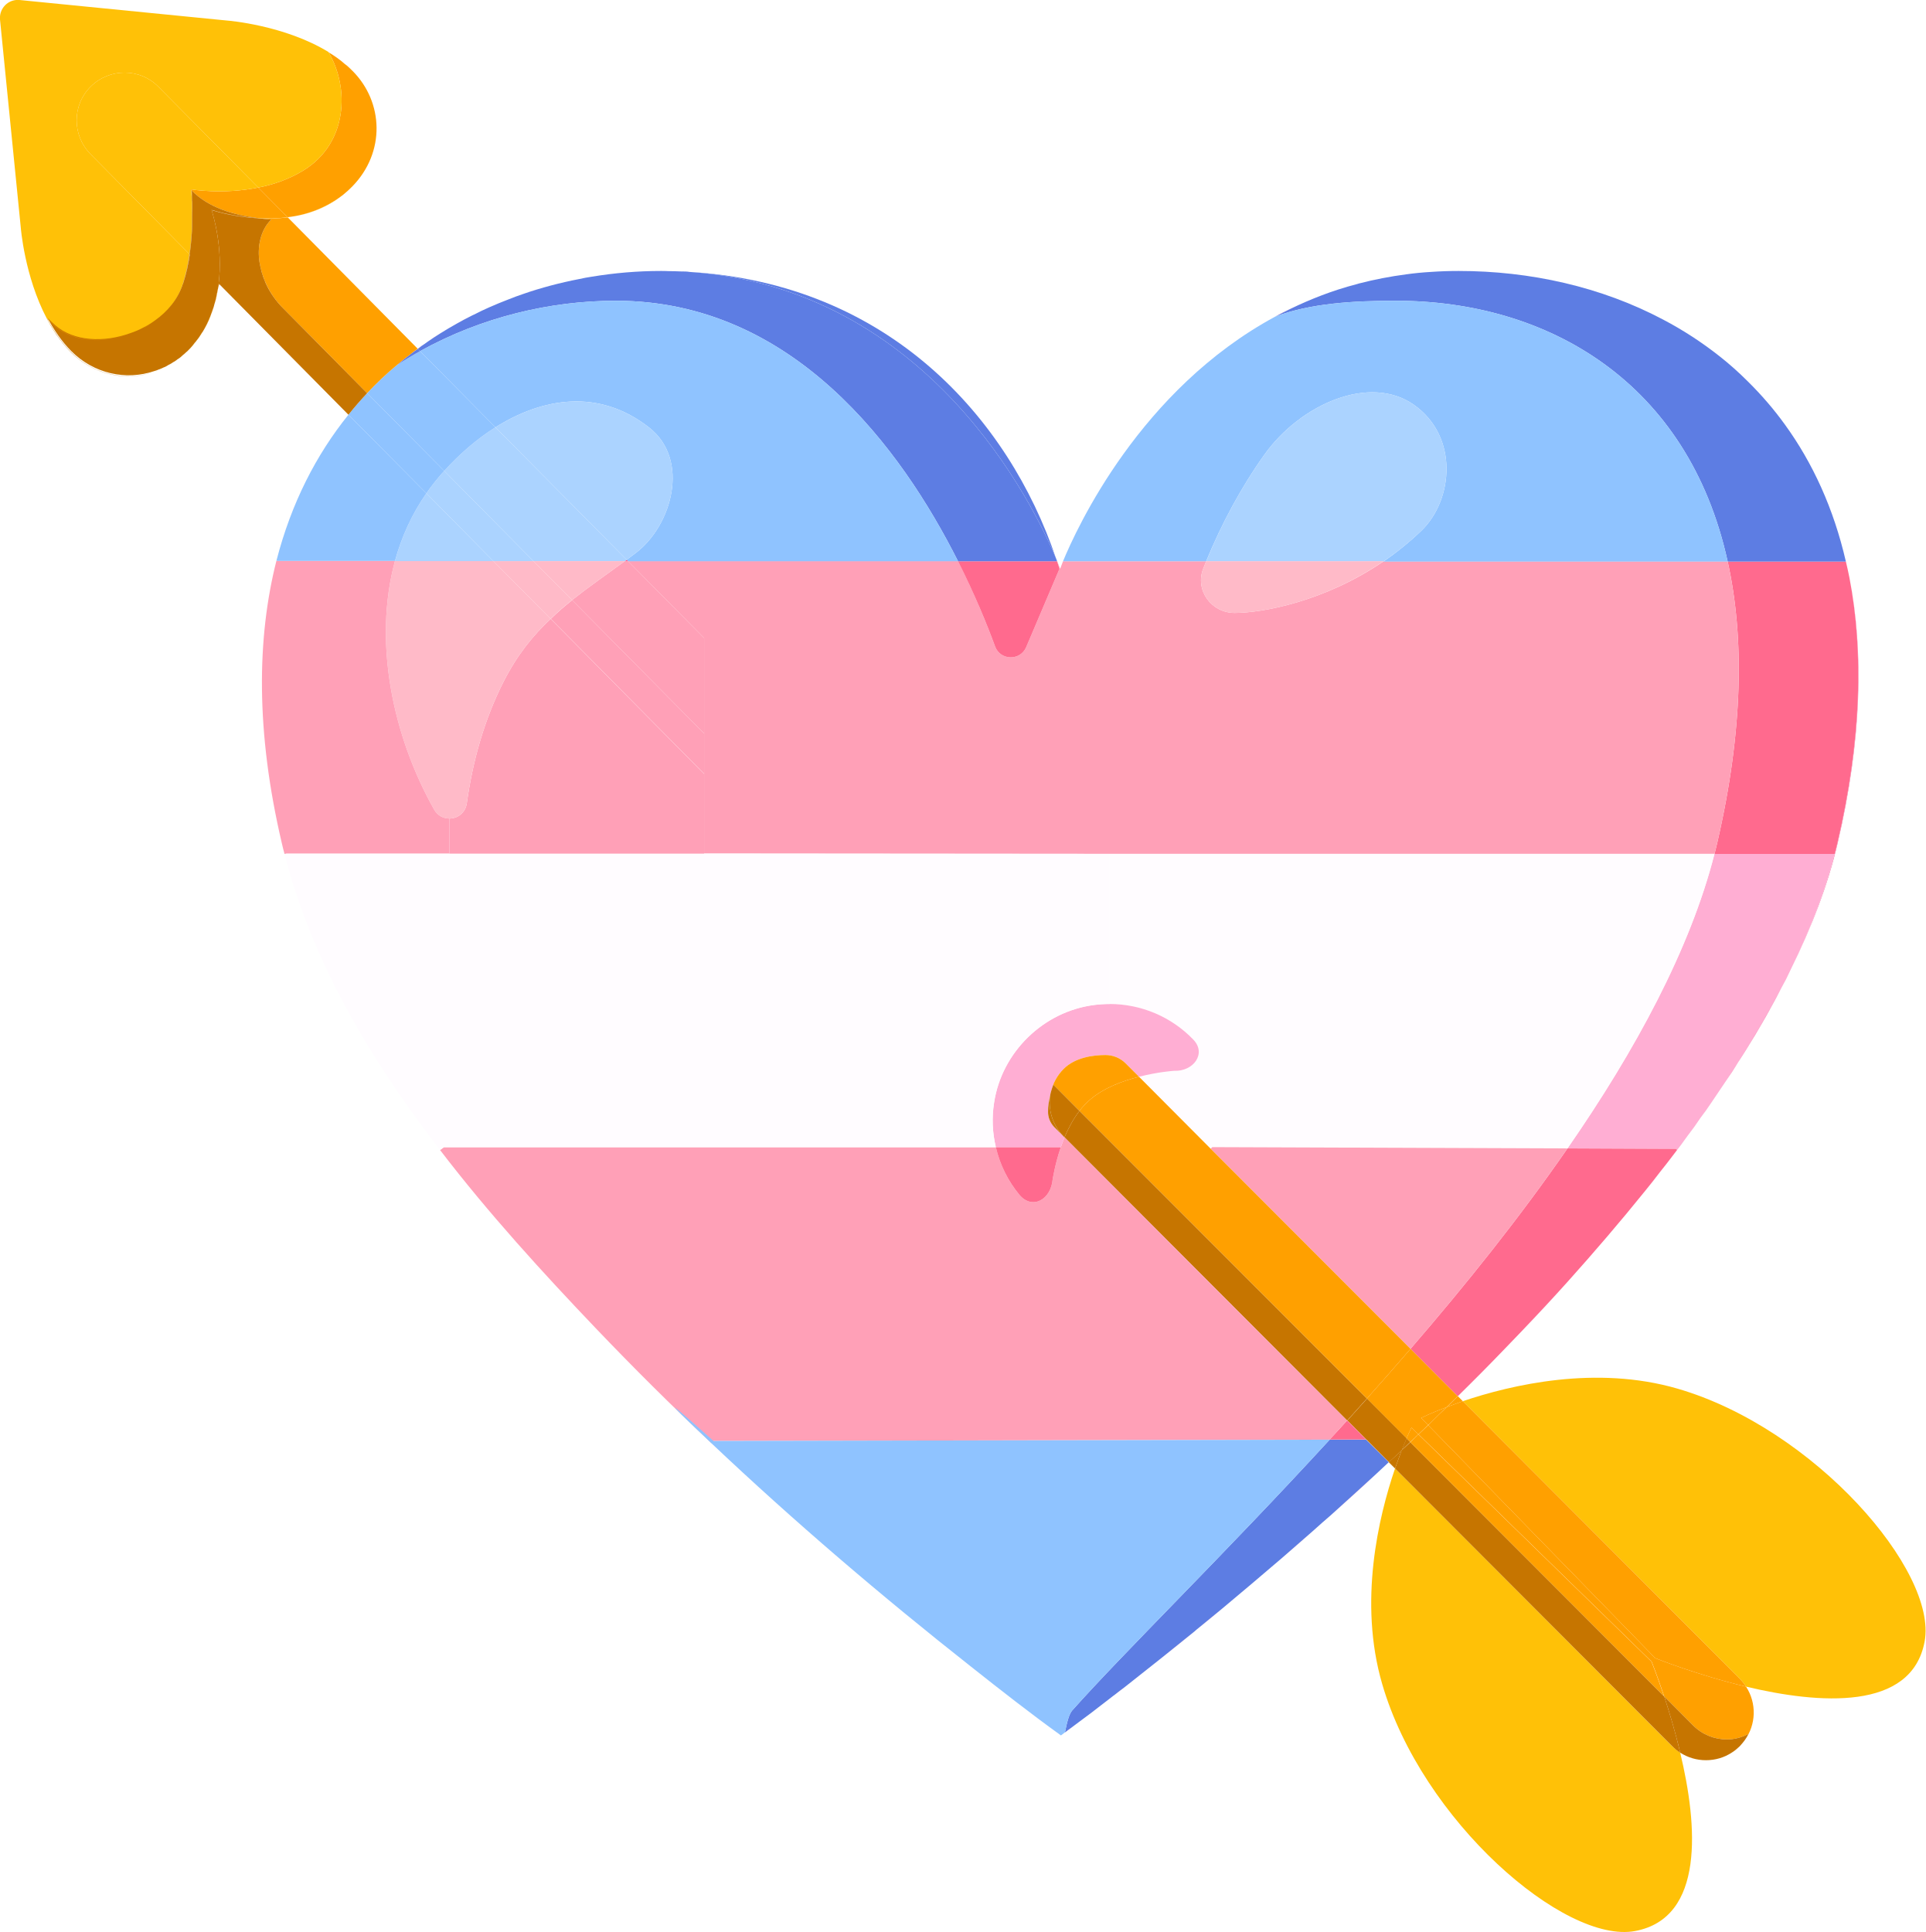
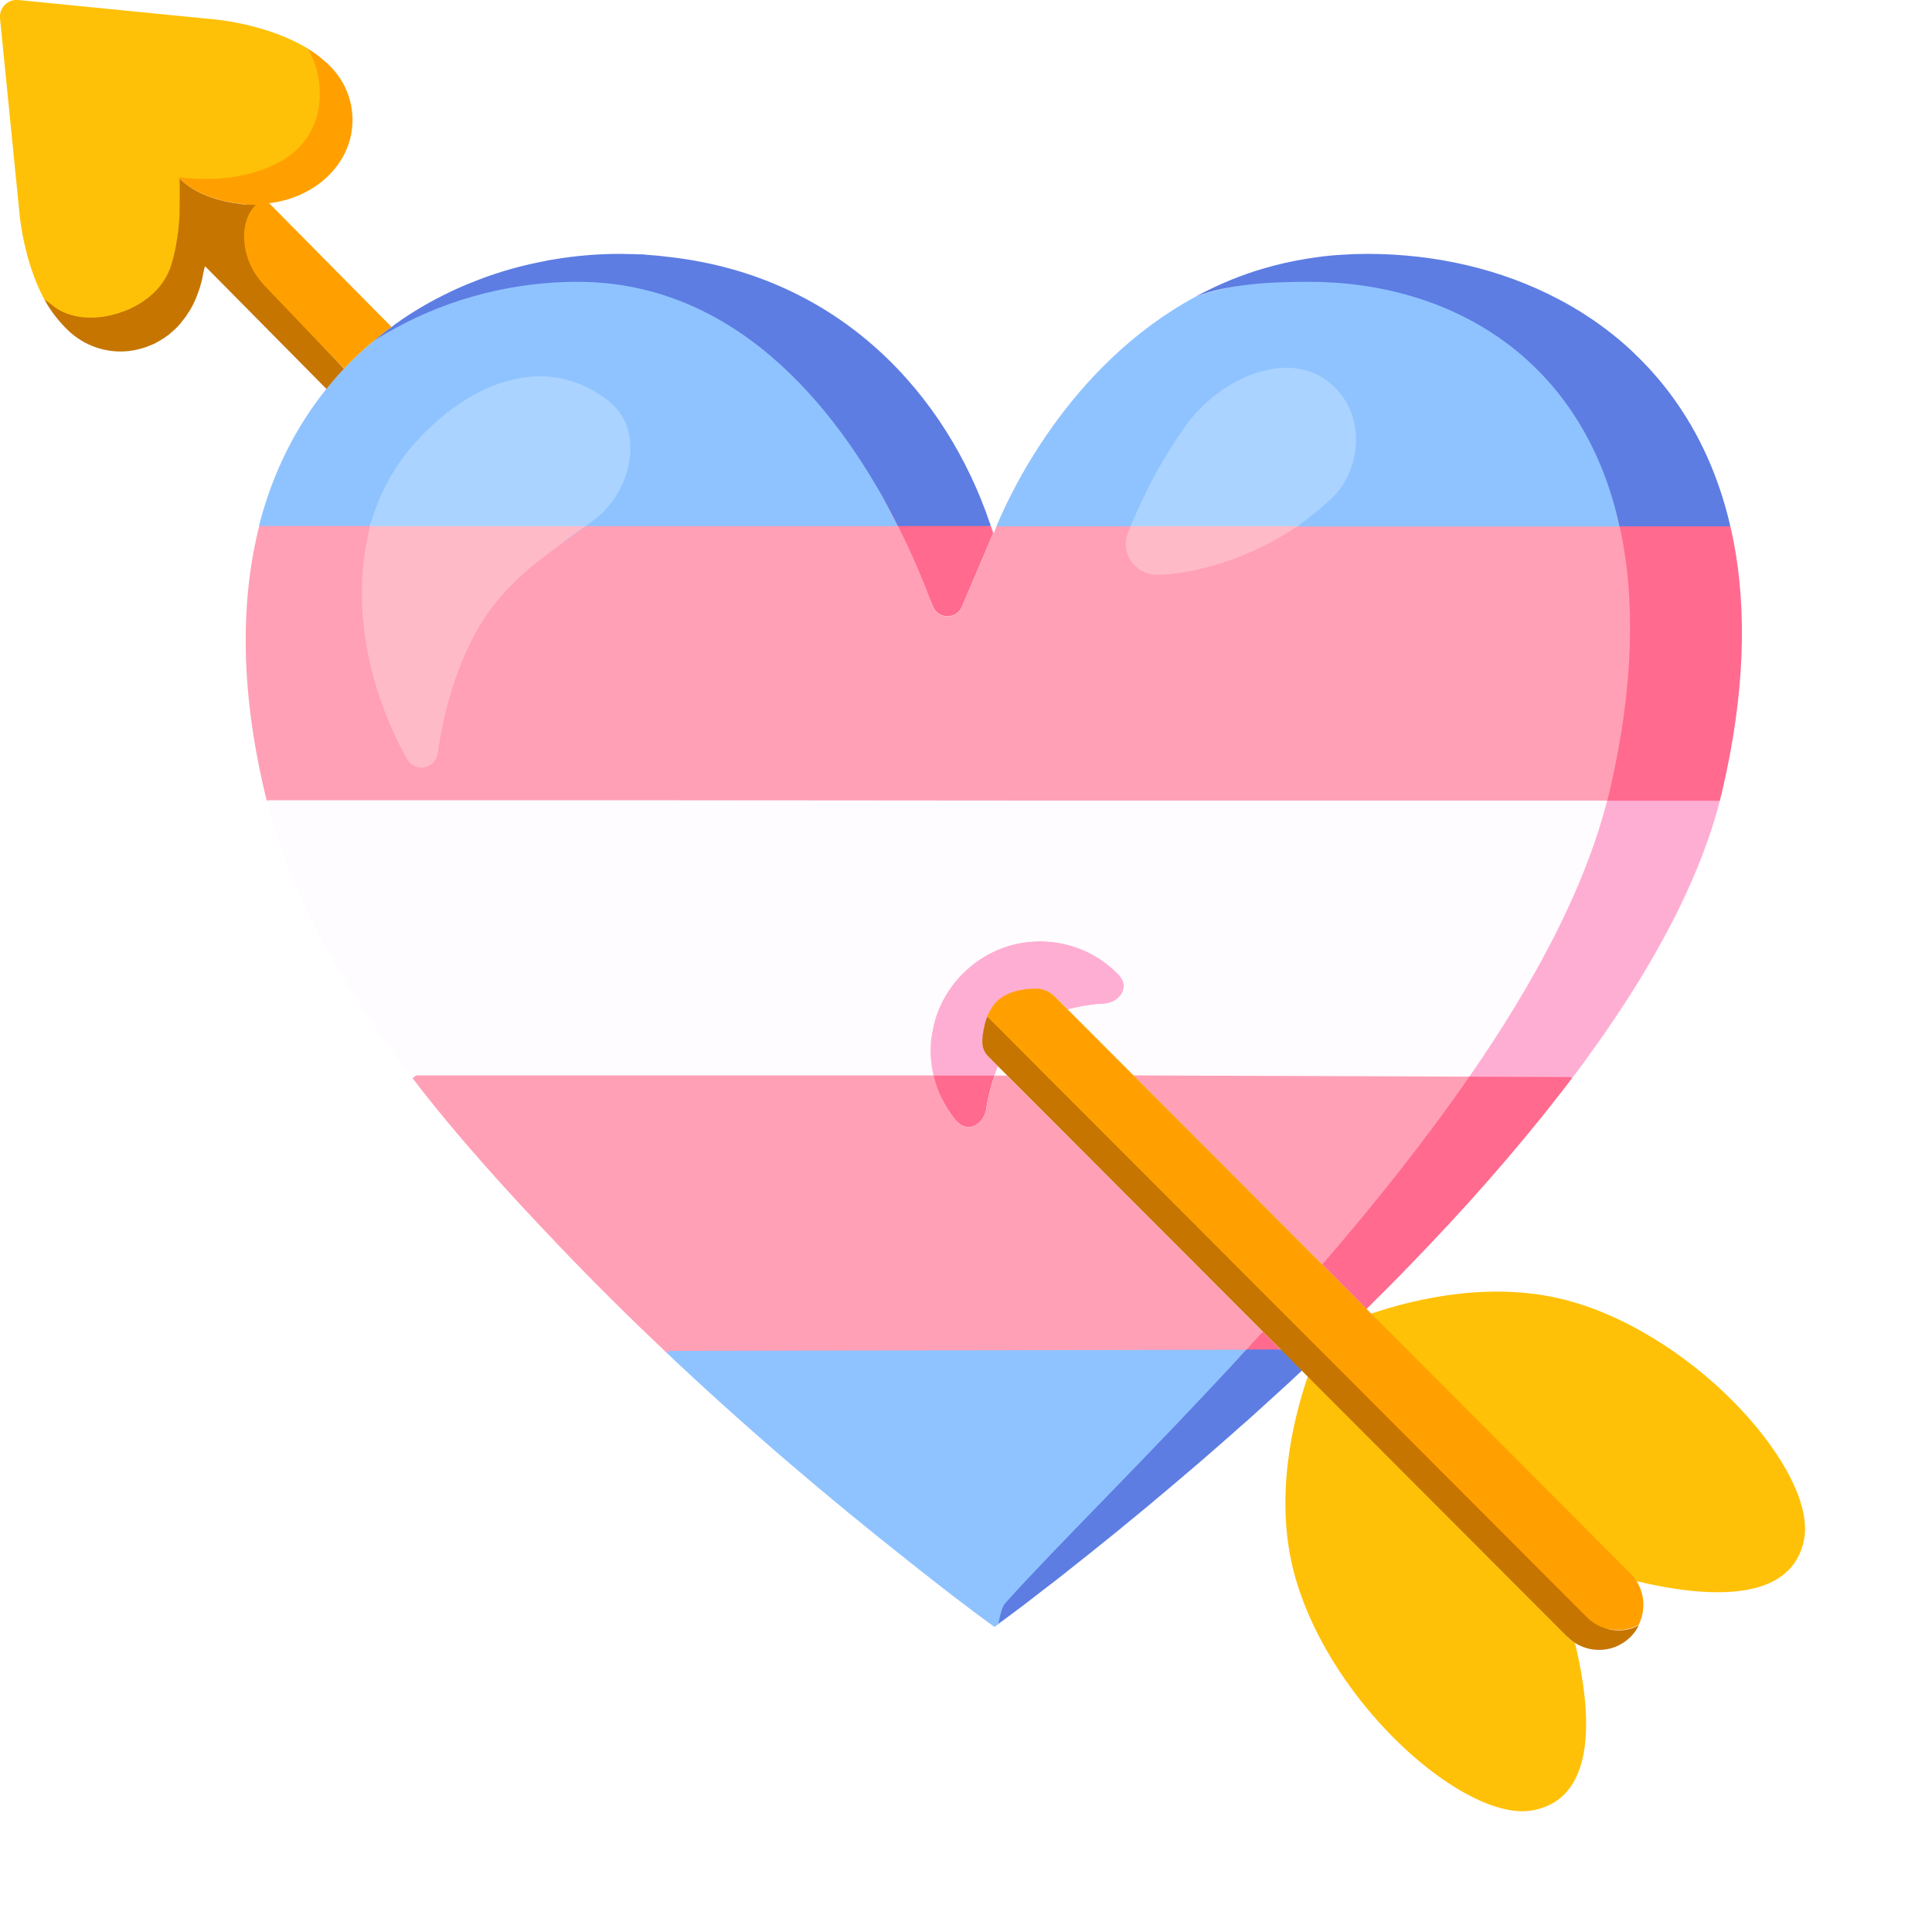
- <svg xmlns="http://www.w3.org/2000/svg" id="Layer_1" data-name="Layer 1" viewBox="0 0 119.59 120">
-   <path d="m104.18,86.25c8.51,2.47,16.17,11.34,15.35,15.71-.81,4.33-6.56,3.88-11.09,2.8-.11-.18-.24-.34-.39-.49l-17.2-17.24c3.02-1.02,8.27-2.25,13.33-.78Z" style="fill: #ffc107;" />
-   <path d="m114.11,52.37c1.5-6.41,1.63-11.89.75-16.49.9,4.6.77,10.08-.73,16.49-.6,2.57-1.61,5.21-2.93,7.88,1.19-2.43,2.13-4.84,2.74-7.2.06-.23.12-.45.17-.68Z" style="fill: #f05a94;" />
-   <path d="m114.86,35.88c.88,4.6.75,10.08-.75,16.49-.05.23-.11.45-.17.68h-7.46c.07-.26.12-.5.18-.74,1.6-6.95,1.68-12.73.64-17.43h7.34c.08.32.15.66.22,1Z" style="fill: #ff6a8e;" />
-   <path d="m110.86,26.38c1.71,2.36,3.02,5.19,3.78,8.5h-7.34c-2.45-11.17-11.19-16.2-20.61-16.2-2.67,0-5.32.16-7.5.99,1.25-.67,2.55-1.24,3.9-1.68.4-.13.82-.25,1.24-.36.02-.01.04-.01.06-.02.97-.25,1.95-.44,2.94-.57.5-.07,1.01-.12,1.53-.15.57-.04,1.14-.06,1.73-.06,4.44,0,8.85.98,12.7,3.02,1.24.65,2.42,1.42,3.52,2.29.61.48,1.19,1,1.74,1.55.84.83,1.62,1.73,2.31,2.69h0Z" style="fill: #5d7de3;" />
-   <path d="m113.89,53.04h.05c-.61,2.37-1.55,4.78-2.74,7.21-.19.38-.38.76-.58,1.14-1.04,1.97-2.18,3.89-3.42,5.74l-.93,1.38c-.22.3-.43.61-.65.91-.27.38-.54.76-.82,1.14-.21.29-.43.57-.64.86l-.08-.06-6.73-.03c4.24-6.12,7.62-12.38,9.13-18.29h7.41Z" style="fill: #ffaed3;" />
-   <path d="m110.62,61.39c.2-.38.39-.76.58-1.14-.18.38-.37.76-.58,1.14Zm-2.67,4.59c.95-1.49,1.84-3.02,2.67-4.59-.81,1.57-1.71,3.1-2.67,4.59Z" style="fill: #f05a94;" />
-   <path d="m108.44,104.76c.66,1.01.64,2.35-.09,3.34.09-.13.17-.26.24-.4-.42.22-.88.34-1.34.34-.76,0-1.52-.29-2.1-.87l-1.79-1.8c-.44-1.31-.78-2.16-.78-2.16l-14.48-14.12.6-.57,14.1,14.47s2.54,1.03,5.64,1.77h0Z" style="fill: #ffa000;" />
-   <path d="m108.59,107.7c-.07.14-.15.27-.24.4-.09.12-.19.24-.3.36-.15.14-.3.27-.47.38-.49.33-1.06.49-1.63.49s-1.12-.16-1.6-.47c-.31-1.32-.68-2.53-.99-3.49l1.79,1.8c.58.58,1.34.87,2.1.87.46,0,.92-.12,1.34-.34Z" style="fill: #c67500;" />
-   <path d="m108.05,104.27c.15.15.28.31.39.49-3.1-.74-5.64-1.77-5.64-1.77l-14.1-14.47.21-.21c.16-.16.33-.32.49-.48.16-.14.31-.29.46-.44h.01c.29-.11.62-.23.98-.36,0,0,17.2,17.24,17.2,17.24Zm0,4.19c-.15.15-.3.28-.47.38.17-.11.32-.24.47-.38Z" style="fill: #ffa000;" />
-   <path d="m107.2,67.13c.25-.38.5-.76.75-1.15-.24.39-.49.77-.75,1.15Z" style="fill: #f05a94;" />
-   <path d="m107.3,34.88c1.04,4.7.96,10.48-.64,17.43-.06.24-.11.48-.18.73h-37.57l-25.18-.02v-13.39l-4.73-4.78h20.5c.87,1.72,1.63,3.49,2.3,5.3.32.88,1.56.91,1.93.05l2.07-4.87c-.05-.16-.1-.31-.15-.47h.01c.12.3.18.47.18.47,0,0,.06-.17.18-.47h8.89l-.18.45c-.53,1.35.5,2.76,1.95,2.76,1.71,0,5.58-.7,9.24-3.2h21.38Z" style="fill: #ffa0b7;" />
-   <path d="m107.3,34.88h-21.38c.81-.56,1.61-1.2,2.37-1.93,1.96-1.9,2.32-5.83-.47-7.8-2.73-1.93-7.04-.07-9.3,3.1-1.44,2.02-2.65,4.28-3.61,6.61h-8.89c.86-2.08,4.79-10.66,13.17-15.19,2.18-.83,4.83-.99,7.5-.99,9.42,0,18.16,5.03,20.61,16.2Z" style="fill: #8fc3ff;" />
-   <path d="m68.91,53.03h37.57c-1.51,5.92-4.89,12.18-9.13,18.3l-22.06-.08-.1.1-4.45-4.47c1.2-.31,2.18-.37,2.18-.37,1.2.05,2.02-1.07,1.2-1.93-1.36-1.42-3.24-2.22-5.21-2.22,0,0,0-9.33,0-9.33Z" style="fill: #fffcff;" />
-   <path d="m105.62,69.42c.22-.3.43-.61.65-.91-.21.3-.42.61-.65.91Zm-.82,1.14c.28-.38.55-.76.82-1.14-.26.38-.53.76-.82,1.14Zm-.64.86c.21-.29.43-.57.64-.86-.27.38-.56.76-.85,1.14.07-.09.14-.19.21-.28Z" style="fill: #f05a94;" />
-   <path d="m104.35,108.86c1.09,4.53,1.53,10.27-2.8,11.08-4.37.82-13.24-6.84-15.71-15.35-1.48-5.09-.23-10.36.8-13.38l17.21,17.25h.01c.14.15.3.28.47.38,0,0,.01.02.02.02Z" style="fill: #ffc107;" />
-   <path d="m104.35,108.85h-.02c-.17-.11-.33-.24-.47-.39l-17.22-17.25c.15-.42.29-.8.41-1.13.18-.16.36-.33.54-.5l15.77,15.79c.31.96.68,2.17.99,3.48Z" style="fill: #c67500;" />
-   <path d="m104.16,71.42c-.07.09-.14.19-.21.28-.29.38-.58.76-.88,1.13-.29.38-.59.75-.89,1.13-1.54,1.91-3.16,3.8-4.82,5.65-.95,1.05-1.91,2.08-2.88,3.1-.34.36-.68.71-1.01,1.05-.97,1.01-1.95,1.99-2.93,2.96h-.01l-2.93-2.94c3.43-3.97,6.8-8.18,9.75-12.45l6.73.03s.08.06.08.06Z" style="fill: #ff6a8e;" />
-   <path d="m86.64,91.21l17.22,17.25h-.01l-17.21-17.25Z" style="fill: #c67500;" />
-   <path d="m103.36,105.37l-15.77-15.79c.16-.16.33-.32.5-.49l14.48,14.12s.34.85.78,2.16c0,0,.01,0,.01,0Z" style="fill: #ffa000;" />
-   <path d="m102.18,73.96c.3-.38.6-.75.89-1.13-.28.38-.58.75-.89,1.13Z" style="fill: #f05a94;" />
-   <path d="m75.29,71.25l22.06.08c-2.95,4.27-6.32,8.48-9.75,12.45l-12.41-12.43.1-.1Z" style="fill: #ffa0b7;" />
-   <path d="m94.48,82.71c.97-1.02,1.93-2.05,2.88-3.1-.94,1.05-1.9,2.08-2.88,3.1Zm-3.94,4.01c.98-.97,1.96-1.95,2.93-2.96-.97,1.01-1.95,2-2.93,2.96Z" style="fill: #f05a94;" />
-   <path d="m90.54,86.72l.31.31c-.36.13-.69.25-.98.36.22-.22.45-.44.67-.67Z" style="fill: #ffa000;" />
-   <path d="m90.53,86.72h.01c-.22.23-.45.45-.67.67h-.01s-.01.01-.02.01c.23-.22.46-.45.69-.68Z" style="fill: #ffa000;" />
-   <path d="m87.6,83.78l2.93,2.94c-.23.23-.46.46-.69.68-1,.38-1.58.67-1.58.67l.43.44c-.2.2-.4.39-.6.58l-.43-.42s-.12.24-.31.67l-2.46-2.47c.9-1.01,1.81-2.04,2.71-3.09Z" style="fill: #ffa000;" />
-   <path d="m89.86,87.39c-.15.15-.3.3-.46.44.15-.14.29-.28.44-.43,0,0,0-.01.02-.01Z" style="fill: #ffa000;" />
-   <path d="m89.84,87.4c-.15.15-.29.29-.44.43-.16.16-.33.32-.49.48-.07.06-.15.13-.22.2l-.43-.44s.58-.29,1.58-.67Z" style="fill: #ffa000;" />
-   <path d="m88.91,88.31l-.21.21h-.01c.07-.08.15-.15.22-.21Z" style="fill: #ffa000;" />
-   <path d="m88.7,88.52l-.6.57c.2-.19.4-.38.6-.58h.01-.01Z" style="fill: #ffa000;" />
-   <path d="m87.82,25.15c2.79,1.97,2.43,5.9.47,7.8-.76.73-1.56,1.37-2.37,1.92h-11.01c.96-2.34,2.17-4.6,3.61-6.62,2.26-3.17,6.57-5.03,9.3-3.1Z" style="fill: #abd3ff;" />
-   <path d="m88.09,89.09c-.17.17-.34.33-.5.49h-.01c.17-.17.34-.33.51-.49Z" style="fill: #ffa000;" />
-   <path d="m87.66,88.67l.43.42-.51.48-.23-.23c.19-.43.31-.67.31-.67Zm-12.47-17.32l12.41,12.43c-.9,1.05-1.81,2.08-2.71,3.09l-17.85-17.87c.19-.25.42-.49.66-.7.85-.73,2.03-1.17,3.04-1.42,0,0,4.45,4.47,4.45,4.47Z" style="fill: #ffa000;" />
-   <path d="m87.58,89.57h.01c-.18.18-.36.35-.54.51.01,0,.01-.01.01-.02.17-.16.35-.32.52-.49Z" style="fill: #c67500;" />
-   <path d="m87.35,89.34l.23.23c-.17.17-.35.33-.52.49.11-.28.21-.52.29-.72Z" style="fill: #c67500;" />
-   <path d="m84.85,89.41l-1.17-1.18c.4-.45.81-.9,1.22-1.36l2.46,2.47c-.08.2-.18.44-.29.72,0,.01,0,.02-.01.02-.23.21-.46.43-.69.64-.03.03-.07.06-.1.1h-.01l-1.4-1.41h0Z" style="fill: #c67500;" />
-   <path d="m86.36,90.72c.23-.21.46-.43.69-.64-.23.22-.46.44-.69.64Z" style="fill: #c67500;" />
-   <path d="m86.36,90.72c.23-.2.46-.42.69-.64-.12.33-.26.71-.41,1.13l-.38-.39.1-.1Z" style="fill: #c67500;" />
-   <path d="m86.26,90.82l.38.39-.39-.38h.01Z" style="fill: #c67500;" />
-   <path d="m86.25,90.82l-.89.83c-.93.85-1.84,1.68-2.74,2.49-.34.29-.68.59-1.01.89-.67.59-1.33,1.16-1.98,1.73-1.29,1.11-2.54,2.16-3.71,3.14-.53.44-1.05.86-1.56,1.28-.05.04-.1.08-.15.13-.74.59-1.44,1.16-2.1,1.69-.82.65-1.58,1.25-2.26,1.79-.21.15-.41.31-.6.46-.09.06-.17.13-.25.19-.47.36-.9.69-1.27.98-.48.36-.88.65-1.18.88-.16.11-.29.21-.39.29-.01,0-.01.01-.02.01.12-.61.26-1.15.45-1.36,3.26-3.66,9.42-9.66,15.99-16.82h2.26s1.41,1.4,1.41,1.4Z" style="fill: #5d7de3;" />
-   <path d="m84.85,89.41l1.4,1.41-1.41-1.41h.01Z" style="fill: #c67500;" />
-   <path d="m74.91,34.86h11.01c-3.66,2.51-7.53,3.21-9.24,3.21-1.45,0-2.48-1.41-1.95-2.76,0,0,.18-.45.18-.45Z" style="fill: #ffbac8;" />
-   <path d="m67.04,69l17.85,17.87c-.41.46-.82.91-1.22,1.36h-.01l-17.55-17.59c.24-.56.54-1.13.93-1.64Z" style="fill: #c67500;" />
-   <path d="m83.67,88.23l1.17,1.18h-2.26c.36-.38.72-.78,1.08-1.18h.01Z" style="fill: #ff6a8e;" />
-   <path d="m65.88,71.26c.07-.2.15-.41.23-.62l17.55,17.59c-.36.4-.72.8-1.08,1.19l-38.27.08-.13.13c-2.46-2.31-4.85-4.69-7.18-7.13-3.26-3.42-6.64-7.11-9.67-11.07l.24-.18h34.28c.25,1.09.75,2.1,1.46,2.96.79.95,1.97.32,2.07-.99.01,0,.13-.88.5-1.96Z" style="fill: #ffa0b7;" />
-   <path d="m85.36,91.65c-.92.86-1.84,1.68-2.74,2.49.9-.81,1.81-1.64,2.74-2.49Z" style="fill: #f05a94;" />
-   <path d="m44.31,89.5l38.27-.08c-6.57,7.16-12.73,13.16-15.99,16.82-.19.21-.33.75-.45,1.36-.16.13-.25.19-.25.19-1.9-1.37-3.74-2.81-5.57-4.26-5.57-4.39-10.98-9.01-16.14-13.89s.13-.14.13-.14Z" style="fill: #8fc3ff;" />
-   <path d="m81.61,95.03c-.67.59-1.33,1.17-1.98,1.73.65-.57,1.31-1.14,1.98-1.73Zm-1.21-75.97c-.41.19-.82.4-1.21.61.39-.22.8-.42,1.21-.61Zm-6.04,82.12c.51-.42,1.03-.84,1.56-1.28-.54.45-1.06.88-1.56,1.28Z" style="fill: #f05a94;" />
-   <path d="m74.12,64.58c.82.86,0,1.98-1.2,1.93,0,0-.98.06-2.18.37l-.84-.84c-.33-.33-.78-.51-1.24-.51-.75,0-1.88.14-2.6.86-.41.41-.67.91-.79,1.43-.02.06-.03.12-.04.18-.09.38-.13.74-.14,1.03-.01.36.13.71.38.97l.59.59.05.05c-.08.21-.16.42-.23.62h-4.03c-.22-.91-.26-1.86-.11-2.78.48-3.14,3.07-5.66,6.22-6.06.32-.04.64-.06.95-.06,1.97,0,3.85.8,5.21,2.22Z" style="fill: #ffaed3;" />
-   <path d="m72.11,103c.66-.53,1.36-1.1,2.1-1.69-.74.6-1.44,1.17-2.1,1.69Z" style="fill: #f05a94;" />
-   <path d="m69.9,66.04l.84.84c-1.01.25-2.19.69-3.04,1.42-.24.21-.47.45-.66.7l-1.62-1.63c-.06.15-.11.3-.15.45.12-.52.38-1.02.79-1.43.72-.72,1.85-.86,2.6-.86.46,0,.91.18,1.24.51h0Z" style="fill: #ffa000;" />
-   <path d="m69.85,104.79c-.21.16-.41.31-.6.46.19-.15.39-.31.6-.46Z" style="fill: #f05a94;" />
-   <path d="m68.91,53.03v9.33c-.31,0-.63.02-.95.06-3.15.4-5.74,2.92-6.22,6.06-.15.97-.1,1.91.11,2.78H27.57l-.24.17c-4.32-5.6-7.97-11.74-9.66-18.39l.13-.03h25.93s25.18.02,25.18.02Z" style="fill: #fffcff;" />
-   <path d="m69,105.44c-.48.37-.9.7-1.27.98.37-.29.8-.62,1.27-.98Z" style="fill: #f05a94;" />
-   <path d="m65.42,67.37l1.62,1.63c-.39.51-.69,1.08-.93,1.64l-.05-.05c-.7-.71-.98-1.68-.83-2.59.01-.06.02-.12.04-.18.04-.15.09-.3.15-.45Z" style="fill: #c67500;" />
-   <path d="m66.55,107.3c-.16.12-.29.22-.39.29.1-.08.23-.18.39-.29Z" style="fill: #f05a94;" />
-   <path d="m66.06,70.59l-.59-.59c-.25-.26-.39-.61-.38-.97,0-.29.05-.65.14-1.03-.15.91.13,1.88.83,2.59Z" style="fill: #c67500;" />
-   <path d="m65.88,71.26c-.37,1.08-.49,1.96-.5,1.96-.1,1.31-1.28,1.94-2.07.99-.71-.86-1.21-1.87-1.46-2.95h4.03Zm-.23-36.4c.05.16.1.31.15.47l-2.07,4.87c-.37.86-1.61.83-1.93-.05-.51-1.39-1.27-3.25-2.3-5.29h6.15Z" style="fill: #ff6a8e;" />
-   <path d="m65.58,34.67c.03.06.05.13.07.19h-6.15c-3.53-7.01-10.24-16.18-21.25-16.18-4.09,0-8.36,1.02-12.16,3.13l-.14-.14c.14-.12.28-.22.42-.31l.21-.15c.25-.17.5-.34.76-.5.34-.21.68-.42,1.03-.61.32-.18.64-.35.96-.51.03-.02.07-.03.11-.05.31-.16.62-.31.94-.45.39-.17.79-.34,1.19-.49.3-.12.59-.23.89-.33,1.15-.4,2.33-.71,3.52-.94.25-.06.5-.1.75-.14,1.44-.24,2.89-.36,4.31-.36.15,0,.31,0,.46.01.27,0,.54.01.81.02.18,0,.35,0,.52.03,14.9,1.02,21.42,14.61,22.75,17.78Z" style="fill: #5d7de3;" />
-   <path d="m65.27,67.82c-.02.06-.03.12-.04.18.01-.06.02-.12.04-.18Z" style="fill: #ffa000;" />
-   <path d="m65.58,34.67c-1.33-3.17-7.85-16.76-22.75-17.78,12.36.73,19.8,9.06,22.75,17.78Z" style="fill: #5d7de3;" />
-   <path d="m59.5,34.86h-20.5l-.08-.09c.19-.14.37-.28.56-.42,2.27-1.72,3.38-5.8.84-7.79-3.13-2.46-6.64-1.85-9.55-.02l-4.68-4.73c3.8-2.11,8.07-3.13,12.16-3.13,11.01,0,17.72,9.17,21.25,16.18Z" style="fill: #8fc3ff;" />
-   <path d="m43.73,48.07v4.95h-15.82v-2.18c.5,0,.99-.34,1.08-.94.37-2.64,1.09-5.22,2.3-7.59.83-1.63,1.81-2.84,2.91-3.87l9.52,9.62h0Z" style="fill: #ffa0b7;" />
-   <path d="m43.73,39.63v5.93l-8.2-8.29c1.02-.81,2.12-1.57,3.28-2.42h.19s4.73,4.78,4.73,4.78Z" style="fill: #ffa0b7;" />
-   <path d="m35.53,37.27l8.2,8.29h0v2.5l-9.52-9.62c.42-.42.87-.8,1.33-1.17h-.01Z" style="fill: #ffa0b7;" />
-   <path d="m40.32,26.56c2.54,1.99,1.43,6.07-.84,7.79-.19.14-.37.28-.56.42l-8.15-8.23c2.91-1.83,6.42-2.44,9.55.02Z" style="fill: #abd3ff;" />
-   <path d="m39,34.85h-.19s.08-.06.11-.08c0,0,.08.08.08.08Z" style="fill: #f05a94;" />
-   <path d="m30.77,26.54l8.15,8.23-.11.08h-5.68l-5.54-5.6c.92-1.02,2-1.97,3.18-2.71Z" style="fill: #abd3ff;" />
-   <path d="m33.13,34.85h5.68c-1.16.85-2.26,1.61-3.28,2.42l-2.4-2.42Z" style="fill: #ffbac8;" />
-   <path d="m36.73,17.19c-.25.04-.5.08-.75.14.25-.06.5-.1.75-.14Z" style="fill: #f05a94;" />
-   <path d="m33.13,34.85l2.4,2.42c-.46.37-.91.75-1.33,1.17l-3.56-3.59s2.49,0,2.49,0Z" style="fill: #ffbac8;" />
-   <path d="m30.64,34.85l3.56,3.59c-1.1,1.03-2.08,2.24-2.91,3.87-1.21,2.37-1.93,4.95-2.3,7.59-.09.6-.58.94-1.08.94-.37,0-.73-.17-.95-.56-2.58-4.58-3.79-10.42-2.43-15.44h6.11,0Z" style="fill: #ffbac8;" />
-   <path d="m33.52,17.93c-.36.11-.71.22-1.06.34.35-.12.7-.24,1.06-.34Z" style="fill: #f05a94;" />
-   <path d="m33.13,34.85h-2.49l-4.16-4.21c.16-.24.34-.47.52-.7.19-.23.38-.47.59-.69l5.54,5.6Z" style="fill: #abd3ff;" />
-   <path d="m26.09,21.81l4.68,4.73c-1.18.74-2.26,1.69-3.18,2.71l-4.79-4.83c.58-.62,1.19-1.2,1.83-1.73.01,0,.01-.01.02-.01.47-.31.95-.6,1.44-.87Z" style="fill: #8fc3ff;" />
-   <path d="m26.48,30.64l4.16,4.21h-6.11c.41-1.5,1.05-2.92,1.95-4.21Z" style="fill: #abd3ff;" />
-   <path d="m29.33,19.59c-.32.16-.64.33-.96.51.31-.18.63-.35.96-.51Z" style="fill: #f05a94;" />
-   <path d="m27.91,50.84v2.17h-10.11l-.13.03c-.06-.23-.12-.45-.17-.68-1.62-6.91-1.55-12.73-.33-17.54l.12.02h7.24c-1.36,5.02-.15,10.86,2.43,15.44.22.39.58.56.95.56Z" style="fill: #ffa0b7;" />
-   <path d="m22.8,24.42l4.79,4.83c-.21.22-.4.46-.59.69-.18.23-.36.46-.52.7l-4.84-4.88c.37-.47.76-.91,1.16-1.34Z" style="fill: #8fc3ff;" />
-   <path d="m27.34,20.71c-.26.16-.51.33-.76.5.25-.18.5-.34.76-.5Z" style="fill: #f05a94;" />
-   <path d="m21.64,25.76l4.84,4.88c-.9,1.29-1.54,2.71-1.95,4.2h-7.24l-.12-.02c.92-3.57,2.47-6.58,4.47-9.06Z" style="fill: #8fc3ff;" />
-   <path d="m26.37,21.36c-.14.09-.28.19-.42.31h-.01c.14-.12.29-.22.43-.31Z" style="fill: #f05a94;" />
-   <path d="m25.95,21.67l.14.14c-.49.27-.97.56-1.44.87.03-.03.05-.05.08-.07.26-.22.53-.44.8-.64.14-.11.28-.21.42-.3Z" style="fill: #5d7de3;" />
-   <path d="m25.94,21.66h.01c-.14.1-.28.2-.42.31.13-.11.27-.22.41-.31Z" style="fill: #f05a94;" />
-   <path d="m17.87,13.5l8.07,8.16c-.14.09-.28.2-.41.31-.27.2-.54.41-.8.64-.03.02-.06.04-.08.07-.01,0-.01.01-.02.01-.64.53-1.25,1.11-1.83,1.73l-5.37-5.43c-.69-.75-1.15-1.68-1.31-2.69-.15-.94.04-1.99.72-2.66-.25-.02-.49-.05-.74-.08.56.03,1.16.02,1.77-.06Z" style="fill: #ffa000;" />
-   <path d="m25.53,21.97c-.27.2-.54.42-.8.64.26-.23.53-.44.8-.64Z" style="fill: #f05a94;" />
-   <path d="m21.9,4.41c1.92,1.93,2.05,5.05-.02,7.17-.09.09-.19.18-.28.27-.09.08-.19.16-.28.24-1,.78-2.2,1.26-3.46,1.4l-1.82-1.84c.93-.18,1.9-.51,2.8-1.06,2.77-1.7,2.87-5.13,1.57-7.34.35.21.7.45,1.01.73.17.13.33.28.48.43Z" style="fill: #ffa000;" />
-   <path d="m17.43,18.99l5.37,5.43c-.4.43-.79.87-1.16,1.34l-8.02-8.11-.04-.04c.27-2.21-.32-4.2-.44-4.56.52.16,1.61.45,2.93.51h.03c.25.03.49.06.74.08-.68.67-.87,1.72-.72,2.66.13.77.43,1.72,1.31,2.69Z" style="fill: #c67500;" />
-   <path d="m21.9,4.4c-.15-.14-.31-.29-.48-.42.17.12.33.27.48.42Z" style="fill: #ffa000;" />
-   <path d="m21.6,11.85c.09-.09.19-.18.28-.27-.09.09-.18.18-.28.27Zm-.93.69c.23-.14.45-.29.65-.45-.2.16-.42.32-.65.46-.88.55-1.86.83-2.8.95h-.01c.95-.12,1.92-.41,2.81-.96Zm-.26-9.29c1.3,2.21,1.2,5.64-1.57,7.34-.9.55-1.87.88-2.8,1.06l-6.2-6.26c-1.15-1.17-3.03-1.17-4.2-.02s-1.17,3.03-.02,4.2l6.14,6.21c-.09.66-.23,1.3-.43,1.93-.3.93-.94,1.7-1.75,2.27-.22.16-.46.3-.71.43-.26.14-.52.25-.79.34-1.64.59-3.5.5-4.64-.48-.18-.16-.35-.32-.52-.49,0,.01,0,.03.02.04l-.03-.03c-1.39-2.63-1.62-5.66-1.62-5.66L0,1.21C-.05.6.39.06,1,0h.21l12.93,1.28s3.51.27,6.26,1.95h.01v.02Z" style="fill: #ffc107;" />
-   <path d="m17.86,13.49h.01c-.61.09-1.21.1-1.77.07h-.03s-.06-.01-.09-.02c.59.04,1.23.04,1.88-.05Z" style="fill: #ffc107;" />
-   <path d="m16.04,11.65l1.82,1.84c-.65.09-1.29.09-1.88.05-1.52-.2-3.03-.64-4.09-1.72.02,0,.03.28.03.65-.02-.44-.06-.71-.06-.71,0,0,1.96.34,4.18-.11Z" style="fill: #ffa000;" />
-   <path d="m15.98,13.54s.06.01.09.02c-1.32-.06-2.41-.35-2.93-.51.5.14,1.56.42,2.84.49Z" style="fill: #c67500;" />
-   <path d="m9.84,5.39l6.2,6.26c-2.22.45-4.18.11-4.18.11,0,0,.04.27.06.71.01.03.01.05.01.08,0,.71-.01,1.68-.02,1.79-.03.48-.07.97-.15,1.44l-6.14-6.21c-1.15-1.17-1.15-3.05.02-4.2s3.05-1.15,4.2.02Z" style="fill: #ffc107;" />
-   <path d="m11.89,11.82c1.06,1.08,2.57,1.52,4.09,1.72-1.28-.07-2.34-.35-2.84-.5.12.37.71,2.36.44,4.57l-1.8-1.82c.19-1.3.18-2.5.15-3.24,0-.03,0-.05-.01-.08,0-.37,0-.65-.03-.65Zm1.73,5.83s-.04.11-.06.17c0-.06.01-.11.02-.17v-.04l.04.04Z" style="fill: #c67500;" />
-   <path d="m13.58,17.61v.04c0,.07-.02.15-.03.22,0,0-.01,0,0,.01-.05.18-.08.4-.13.63-.03.13-.06.25-.1.37-.02.07-.03.13-.05.19-.01,0,0,0,0,0-.06.18-.13.36-.19.53-.14.37-.31.71-.51,1.04h-.01l-.21.33s-.01,0-.01.01c-.08.1-.15.2-.23.3h-.01c-.07.1-.15.2-.23.29,0,0-.01,0-.01.01-.09.09-.17.17-.25.26h-.01c-.09.08-.17.16-.26.23-.09.09-.18.16-.27.22h-.01c-.09.07-.18.14-.27.19h-.01c-.09.07-.19.12-.28.17h-.01c-.1.07-.2.12-.29.16h-.01c-.1.05-.2.09-.3.13h-.01c-.1.05-.2.08-.3.11-1.79.6-3.77.14-5.14-1.23-.6-.6-1.08-1.31-1.48-2.06.16.16.32.31.49.46,1.15.98,3,1.07,4.65.47.27-.09.53-.2.79-.34.25-.12.49-.27.71-.43.81-.57,1.45-1.34,1.75-2.27h.01c.21-.64.35-1.29.44-1.92l1.8,1.82s-.02.06-.02.06Z" style="fill: #c67500;" />
-   <path d="m13.58,17.65c0,.06-.02.11-.02.17-.01.02-.01.03-.01.05,0,0,.03-.22.03-.22Z" style="fill: #c67500;" />
-   <path d="m13.55,17.88c-.04.22-.08.44-.13.67-.03.11-.06.22-.1.33.04-.12.07-.24.1-.37.05-.23.08-.45.13-.63Zm-.28,1.2c-.05.17-.11.35-.19.53.06-.17.13-.35.19-.53Z" style="fill: #ffa000;" />
-   <path d="m13.08,19.62c-.06.17-.14.35-.23.52.08-.17.16-.35.22-.52h0Z" style="fill: #ffc107;" />
-   <path d="m13.07,19.62c-.06.17-.14.35-.22.52-.09.17-.18.34-.29.51.2-.33.37-.67.51-1.03Zm-.51,1.03h-.01.01Z" style="fill: #ffa000;" />
-   <path d="m12.56,20.66c-.07.11-.14.22-.22.33l.21-.33h.01Z" style="fill: #ffc107;" />
-   <path d="m12.34,20.99s-.01,0,0,.01h-.01.01Z" style="fill: #ffa000;" />
-   <path d="m12.34,21c-.08.1-.15.2-.24.3.08-.1.15-.2.23-.3h.01Z" style="fill: #ffc107;" />
-   <path d="m12.1,21.3h-.01.01s0,0,0,0Z" style="fill: #ffa000;" />
-   <path d="m12.1,21.31c-.07.09-.15.19-.24.28.08-.09.16-.19.23-.28h.01Z" style="fill: #ffc107;" />
-   <path d="m11.93,12.55c.03.74.04,1.94-.15,3.24h-.02c.08-.48.12-.97.15-1.45,0-.11.02-1.08.02-1.79Z" style="fill: #c67500;" />
-   <path d="m11.86,21.59s-.01,0,0,.01h-.01.01Z" style="fill: #ffa000;" />
-   <path d="m11.86,21.6l-.26.26c.08-.09.16-.17.25-.26h.01Z" style="fill: #ffc107;" />
-   <path d="m11.76,15.78h.02c-.09.64-.23,1.29-.44,1.92h-.01c.2-.62.34-1.26.43-1.92Z" style="fill: #c67500;" />
-   <path d="m11.59,21.87h.01-.01Zm0,0c-.09.09-.17.17-.26.24.09-.08.17-.16.26-.24Z" style="fill: #ffc107;" />
-   <path d="m11.33,22.1h-.01s.01.01.01.01h0Z" style="fill: #c67500;" />
-   <path d="m11.32,22.11c-.09.08-.18.16-.27.22.09-.07.18-.14.27-.22Z" style="fill: #ffc107;" />
-   <path d="m11.04,22.33c-.09.08-.18.14-.27.2.09-.06.18-.13.27-.2Z" style="fill: #ffc107;" />
-   <path d="m10.76,22.53c-.09.07-.19.13-.28.18.09-.06.19-.11.28-.18Z" style="fill: #ffc107;" />
-   <path d="m10.48,22.7h-.01s0,.01.01,0Z" style="fill: #c67500;" />
-   <path d="m10.47,22.71c-.1.06-.2.11-.29.16.09-.05.19-.1.29-.16Z" style="fill: #ffc107;" />
-   <path d="m10.17,22.87c-.1.05-.2.1-.3.14.1-.05.2-.09.3-.14Z" style="fill: #ffc107;" />
-   <path d="m9.87,23s0,.01-.01.01h.01Z" style="fill: #c67500;" />
-   <path d="m9.86,23.01c-.1.04-.2.08-.3.11.1-.04.2-.07.3-.11Z" style="fill: #ffc107;" />
-   <path d="m9.56,23.11c-1.79.61-3.78.15-5.15-1.22-.34-.34-.64-.72-.92-1.12-.21-.32-.4-.64-.58-.98l.03.03c.4.75.88,1.46,1.48,2.06,1.34,1.36,3.33,1.83,5.14,1.23Z" style="fill: #c67500;" />
-   <path d="m8.87,20.41c.25-.13.49-.27.71-.43-.22.16-.46.31-.71.43Zm-5.43-.14c1.14.98,3,1.07,4.64.48-1.65.6-3.5.51-4.65-.47-.17-.15-.33-.3-.49-.46,0-.01,0-.03-.02-.04.17.17.34.33.52.49Z" style="fill: #ffa000;" />
-   <path d="m2.91,19.79c.18.34.37.66.58.98-.22-.32-.41-.64-.58-.98Z" style="fill: #ffc107;" />
+ <svg xmlns="http://www.w3.org/2000/svg" version="1.1" id="Layer_4" x="0px" y="0px" viewBox="0 0 128 128" style="enable-background:new 0 0 128 128;" xml:space="preserve">
+   <path style="fill:#FFAED3;" d="M110.94,49.47l-4.45,3.57c-7.26,3.25-15.4,14.02-11.99,21.25l9.59-2.93l0.08,0.06  c0.21-0.29,0.43-0.57,0.64-0.86c0.28-0.38,0.55-0.76,0.82-1.14c0.22-0.3,0.43-0.61,0.65-0.91l0.93-1.38  c1.24-1.85,2.38-3.77,3.42-5.74c0.2-0.38,0.39-0.76,0.58-1.14c1.19-2.43,2.13-4.84,2.74-7.21L110.94,49.47  C110.94,49.47,110.94,49.47,110.94,49.47z M68.92,62.36c-0.31,0-0.63,0.02-0.95,0.06c-3.15,0.4-5.74,2.92-6.22,6.06  c-0.15,0.92-1.6,4.1-1.38,5.01l5.52-2.23c0.07-0.2,0.15-0.41,0.23-0.62l-0.05-0.05L65.48,70c-0.25-0.26-0.39-0.61-0.38-0.97  c0.01-0.29,0.05-0.65,0.14-1.03c0-0.06,0.02-0.12,0.04-0.18c0.12-0.52,0.38-1.02,0.79-1.43c0.72-0.72,1.85-0.86,2.6-0.86  c0.46,0,0.91,0.18,1.24,0.51l0.84,0.84c1.2-0.31,2.18-0.37,2.18-0.37c1.2,0.05,2.02-1.07,1.2-1.93  C72.77,63.16,70.89,62.36,68.92,62.36C68.92,62.36,68.92,62.36,68.92,62.36z" />
+   <path style="fill:#FFFCFF;" d="M68.95,47.31L27.33,52.1l-9.53,0.91l-0.13,0.03c1.69,6.65,5.34,12.79,9.66,18.39l17.29,6.65  l17.23-6.82c-0.21-0.87-0.26-1.81-0.11-2.78c0.48-3.14,3.07-5.66,6.22-6.06c0.32-0.04,0.64-0.06,0.95-0.06  c1.97,0,3.85,0.8,5.21,2.22c0.82,0.86,0,1.98-1.2,1.93c0,0-0.98,0.06-2.18,0.37l4.45,4.47l8.26,2.5l13.9-2.52  c4.24-6.12,7.62-12.38,9.13-18.3L68.95,47.31C68.95,47.31,68.95,47.31,68.95,47.31z" />
+   <path style="fill:#FF6A8E;" d="M114.86,35.88c-0.07-0.34-0.14-0.68-0.22-1l-10.74-4.02c-2.19,3.57,1.86,10.55,0.26,17.5  c-0.06,0.24,1.6,4.3,2.32,4.69h7.46c0.06-0.23,0.12-0.45,0.17-0.68C115.61,45.96,115.74,40.48,114.86,35.88  C114.86,35.88,114.86,35.88,114.86,35.88z M97.35,71.33c-8.89,3.34-11.82,8.05-9.75,12.45l2.93,2.94h0.01  c0.98-0.97,1.96-1.95,2.93-2.96c0.33-0.34,0.67-0.69,1.01-1.05c0.97-1.02,1.93-2.05,2.88-3.1c1.66-1.85,3.28-3.74,4.82-5.65  c0.3-0.38,0.6-0.75,0.89-1.13c0.3-0.37,0.59-0.75,0.88-1.13c0.07-0.09,0.14-0.19,0.21-0.28l-0.08-0.06L97.35,71.33  C97.35,71.33,97.35,71.33,97.35,71.33z M83.66,88.23c-0.36,0.4-2.21,1.49-2.57,1.87l3.75-0.69l-1.17-1.18H83.66z M63.31,74.21  c0.79,0.95,1.97,0.32,2.07-0.99c0.01,0,0.13-0.88,0.5-1.96h-4.03C62.1,72.34,62.6,73.35,63.31,74.21z M63.73,40.2l2.07-4.87  c-0.05-0.16-0.1-0.31-0.15-0.47l-7.99-1.94c1.03,2.04,3.63,5.84,4.14,7.23C62.12,41.03,63.36,41.06,63.73,40.2L63.73,40.2z" />
+   <path style="fill:#FFBAC8;" d="M74.91,34.86l-3.76,2.01c-0.53,1.35,7.69,5.08,9.14,5.08c1.71,0,4.54-4.3,5.63-7.09l-5.14-2.52  L74.91,34.86C74.91,34.86,74.91,34.86,74.91,34.86z M31.19,33.03l-3.52,0.41l-3.13,1.4c-1.36,5.02-4.31,10.05-1.73,14.63  c0.22,0.39,4.16,2.63,4.53,2.63c0.5,0,4.45-0.66,4.54-1.26c0.37-2.64-0.02-4.54,1.19-6.91c0.83-1.63,1.87-1.64,2.97-2.67  c0.42-0.42,3.06-1.78,3.52-2.15c1.02-0.81-1.9-3.41-0.74-4.26l-2.48-1.57L31.19,33.03C31.19,33.03,31.19,33.03,31.19,33.03z" />
+   <path style="fill:#ABD3FF;" d="M89.15,23.86c-2.73-1.93-11.39,0.46-13.65,3.63c-1.44,2.02,0.37,5.03-0.59,7.37h11.01  c0.81-0.55,3.94-1.22,4.7-1.95c1.96-1.9,1.32-7.09-1.47-9.06l0,0V23.86z M44.07,24.42c-3.13-2.46-9.77-3.65-12.68-1.82  c-1.18,0.74-3.14,1.32-4.06,2.34c-0.21,0.22-1.2,1.73-1.39,1.96c-0.18,0.23-1.25,2.52-1.41,2.76c-0.9,1.29,0.41,3.7,0,5.2h14.28  l0.11-0.08c0.19-0.14,3.95-1.18,4.17-1.27C47.9,31.5,46.61,26.42,44.07,24.42L44.07,24.42L44.07,24.42z" />
+   <path style="fill:#8FC3FF;" d="M85.92,34.88l10.16,5.95l11.22-5.95c-2.45-11.17-3.14-14.56-16.45-16.74  c-2.63-0.43-9.48,0.7-11.66,1.53c-8.38,4.53-12.31,13.11-13.17,15.19l4.08,6.4l4.81-6.4c0.96-2.33,2.17-4.59,3.61-6.61  c2.26-3.17,6.57-5.03,9.3-3.1c2.79,1.97,2.43,5.9,0.47,7.8C87.53,33.68,86.73,34.32,85.92,34.88  C85.92,34.88,85.92,34.88,85.92,34.88z M44.18,89.64c5.16,4.88,10.57,9.5,16.14,13.89c1.83,1.45,3.67,2.89,5.57,4.26  c0,0,0.09-0.06,0.25-0.19c0.12-0.61,3.33-3.54,3.52-3.75c3.26-3.66,6.35-7.27,12.92-14.43l-28.77-7.54  C53.81,81.88,39.02,84.76,44.18,89.64z M39.22,18.14c-4.09,0-8.26,0.81-12.06,2.92c-0.49,0.27-2.05,1.31-2.52,1.62  c-0.01,0-0.01,0.01-0.02,0.01c-0.64,0.53-1.25,1.11-1.83,1.73c-0.4,0.43-0.79,0.87-1.16,1.34c-2,2.48-3.55,5.49-4.47,9.06l3.89,2.83  l3.47-2.81c0.41-1.49,1.05-2.91,1.95-4.2c0.16-0.24,0.34-0.47,0.52-0.7c0.19-0.23,0.38-0.47,0.59-0.69c0.92-1.02,2-1.97,3.18-2.71  c2.91-1.83,6.42-2.44,9.55,0.02c2.54,1.99,1.43,6.07-0.84,7.79c-0.19,0.14-0.37,0.28-0.56,0.42l-1.6,1.16l22.18-1.07  C55.96,27.85,50.22,18.14,39.22,18.14L39.22,18.14L39.22,18.14z" />
+   <path style="fill:#5D7DE3;" d="M110.86,26.37c-0.69-0.96-1.47-1.86-2.31-2.69c-0.55-0.55-1.13-1.07-1.74-1.55  c-1.1-0.87-2.28-1.64-3.52-2.29c-3.85-2.04-8.26-3.02-12.7-3.02c-0.59,0-1.16,0.02-1.73,0.06c-0.52,0.03-1.03,0.08-1.53,0.15  c-0.99,0.13-1.97,0.32-2.94,0.57c-0.02,0.01-0.04,0.01-0.06,0.02c-0.42,0.11-0.84,0.23-1.24,0.36c-1.35,0.44-2.65,1.01-3.9,1.68  c2.18-0.83,4.83-0.99,7.5-0.99c9.42,0,18.16,5.03,20.61,16.2h7.34C113.88,31.56,112.57,28.73,110.86,26.37L110.86,26.37z   M82.58,89.41c-6.57,7.16-12.73,13.16-15.99,16.82c-0.19,0.21-0.33,0.75-0.45,1.36c0.01,0,0.01-0.01,0.02-0.01  c0.1-0.08,0.23-0.18,0.39-0.29c0.3-0.23,0.7-0.52,1.18-0.88c0.37-0.29,0.8-0.62,1.27-0.98c0.08-0.06,0.16-0.13,0.25-0.19  c0.19-0.15,0.39-0.31,0.6-0.46c0.68-0.54,1.44-1.14,2.26-1.79c0.66-0.53,1.36-1.1,2.1-1.69c0.05-0.05,0.1-0.09,0.15-0.13  c0.51-0.42,1.03-0.84,1.56-1.28c1.17-0.98,2.42-2.03,3.71-3.14c0.65-0.57,1.31-1.14,1.98-1.73c0.33-0.3,0.67-0.6,1.01-0.89  c0.9-0.81,1.81-1.64,2.74-2.49l0.89-0.83l-1.12-1.4C85.13,89.41,82.58,89.41,82.58,89.41z M44.29,17.02  c-0.48-0.06-0.96-0.11-1.46-0.14c-0.17-0.03-0.34-0.03-0.52-0.03c-0.27-0.01-0.54-0.02-0.81-0.02c-0.15-0.01-0.31-0.01-0.46-0.01  c-1.42,0-2.87,0.12-4.31,0.36c-0.25,0.04-0.5,0.08-0.75,0.14c-1.19,0.23-2.37,0.54-3.52,0.94c-0.3,0.1-0.59,0.21-0.89,0.33  c-0.4,0.15-0.8,0.32-1.19,0.49c-0.32,0.14-0.63,0.29-0.94,0.45c-0.04,0.02-0.08,0.03-0.11,0.05c-0.32,0.16-0.64,0.33-0.96,0.51  c-0.35,0.19-0.69,0.4-1.03,0.61c-0.26,0.16-0.51,0.33-0.76,0.5l-0.21,0.15c-0.14,0.09-0.28,0.19-0.42,0.31  c-0.14,0.09-0.28,0.19-0.42,0.3c-0.27,0.2-0.54,0.42-0.8,0.64c-0.03,0.02-0.05,0.04-0.08,0.07c0.47-0.31,0.95-0.6,1.44-0.87  c3.8-2.11,8.07-3.13,12.16-3.13c11.01,0,17.72,9.17,21.25,16.18h6.15c-0.02-0.06-0.04-0.13-0.07-0.19  C62.75,26.29,55.77,18.3,44.29,17.02L44.29,17.02z" />
+   <path style="fill:#FFC107;" d="M104.18,86.25c-5.06-1.47-10.31-0.24-13.33,0.78l13.31,16.38c0.15,0.15,4.17,1.17,4.28,1.35  c4.53,1.08,10.28,1.53,11.09-2.8C120.35,97.59,112.69,88.72,104.18,86.25z M104.33,108.84c-0.17-0.1-0.33-0.23-0.47-0.38l-0.05-2.63  L86.64,91.21c-1.03,3.02-2.28,8.29-0.8,13.38c2.47,8.51,11.34,16.17,15.71,15.35c4.33-0.81,3.89-6.55,2.8-11.08L104.33,108.84  L104.33,108.84z M18.84,10.59c2.77-1.7,2.87-5.13,1.57-7.34V3.23l0,0c-2.75-1.68-6.26-1.95-6.26-1.95L1.21,0H1  C0.39,0.06-0.05,0.6,0,1.21l1.29,12.92c0,0,0.23,3.03,1.62,5.66c0,0,0.35,0.32,0.53,0.48c1.14,0.98,3,1.07,4.64,0.48  c0.27-0.09,0.53-0.2,0.79-0.34c0.25-0.13,0.49-0.27,0.71-0.43c0.81-0.57,1.45-1.34,1.75-2.27c0.2-0.63,0.34-1.27,0.43-1.93  c0.08-0.47,0.12-0.96,0.15-1.44c0.01-0.11,0.02-1.08,0.02-1.79c0-0.03,0-0.05-0.01-0.08c-0.02-0.44-0.06-0.71-0.06-0.71  s1.96,0.34,4.18-0.11C16.97,11.47,17.94,11.14,18.84,10.59C18.84,10.59,18.84,10.59,18.84,10.59z" />
+   <path style="fill:#FFA0B7;" d="M65.88,71.26c-0.37,1.08-0.49,1.96-0.5,1.96c-0.1,1.31-1.28,1.94-2.07,0.99  c-0.71-0.86-1.21-1.87-1.46-2.96H27.57l-0.24,0.18c3.03,3.96,6.41,7.65,9.67,11.07c2.33,2.44,4.72,4.82,7.18,7.13l0.13-0.13  l38.27-0.08c0.36-0.39,0.72-0.79,1.08-1.19L66.11,70.64C66.03,70.85,65.95,71.06,65.88,71.26z M107.3,34.88L107.3,34.88H85.92  c-3.66,2.5-7.53,3.2-9.24,3.2c-1.45,0-2.48-1.41-1.95-2.76l0.18-0.45h-8.89c-0.12,0.3-0.18,0.47-0.18,0.47s-0.06-0.17-0.18-0.47  h-0.01c0.05,0.16,0.1,0.31,0.15,0.47l-2.07,4.87c-0.37,0.86-1.61,0.83-1.93-0.05c-0.67-1.81-1.43-3.58-2.3-5.3H38.81  c-1.16,0.85-2.26,1.61-3.28,2.42l0,0c-0.46,0.37-0.91,0.75-1.32,1.17l0,0c-1.1,1.03-2.08,2.24-2.91,3.87  c-1.21,2.37-1.93,4.95-2.3,7.59c-0.09,0.6-0.58,0.94-1.08,0.94c-0.37,0-0.73-0.17-0.95-0.56c-2.58-4.58-3.79-10.42-2.43-15.44H17.3  l-0.12-0.02c-1.22,4.81-1.29,10.63,0.33,17.54c0.05,0.23,0.11,0.45,0.17,0.68l0.13-0.03h10.11h15.82l25.18,0.02h37.57  c0.07-0.25,0.12-0.49,0.18-0.73c1.6-6.95,1.68-12.73,0.64-17.43l0,0L107.3,34.88z M75.09,71.25l0.1,0.1L87.6,83.78  c3.43-3.97,6.8-8.18,9.75-12.45l-22.06-0.08H75.09z" />
+   <polygon style="fill:#FFFCFF;" points="66.74,71.26 66.11,70.64 65.88,71.26 " />
+   <path style="fill:#FFA000;" d="M21.29,12.06c0.09-0.08,0.19-0.16,0.28-0.24c0.09-0.09,0.19-0.18,0.28-0.27  c2.07-2.12,1.94-5.24,0.02-7.17c-0.15-0.15-0.31-0.3-0.48-0.43c-0.31-0.28-0.66-0.52-1.01-0.73c1.3,2.21,1.2,5.64-1.57,7.34  c-0.9,0.55-1.87,0.88-2.8,1.06c-2.22,0.45-4.18,0.11-4.18,0.11s0.04,0.27,0.06,0.71c0-0.37-0.01-0.65-0.03-0.65  c1.06,1.08,2.57,1.52,4.09,1.72l0.12,0.02c0.25,0.03,0.49,0.06,0.74,0.08c-0.68,0.67-0.87,1.72-0.72,2.66  c0.16,1.01,0.62,1.94,1.31,2.69l5.4,5.46c0.58-0.62,1.19-1.2,1.83-1.73c0.01,0,0.01-0.01,0.02-0.01c0.02-0.03,0.05-0.05,0.08-0.07  c0.26-0.23,0.53-0.44,0.8-0.64c0.13-0.11,0.27-0.22,0.41-0.31l-8.11-8.2C19.09,13.32,20.29,12.84,21.29,12.06  C21.29,12.06,21.29,12.06,21.29,12.06z M103.32,105.34h0.01l-0.02-0.02C103.31,105.32,103.31,105.32,103.32,105.34L103.32,105.34z   M108.41,104.73c-0.11-0.18-0.24-0.34-0.39-0.49L69.87,66.01l0,0c-0.33-0.33-0.78-0.51-1.24-0.51c-0.75,0-1.88,0.14-2.6,0.86  c-0.29,0.29-0.48,0.64-0.63,0.99l37.83,39.57c0.58,0.58,3.22,1.08,3.98,1.08c0.46,0,0.92-0.12,1.34-0.34  c-0.07,0.14-0.15,0.27-0.24,0.4C109.04,107.07,109.06,105.73,108.41,104.73L108.41,104.73z" />
+   <path style="fill:#C67500;" d="M107.24,108.02c-0.76,0-1.52-0.29-2.1-0.87L67.03,68.98l-1.62-1.63c-0.06,0.15-0.11,0.3-0.15,0.45  c-0.02,0.06-0.03,0.12-0.04,0.18c-0.09,0.38-0.14,0.74-0.14,1.03c-0.01,0.36,0.13,0.71,0.38,0.97l0.59,0.59l0.05,0.05l37.74,37.82  h0.01c0.14,0.15,0.3,0.28,0.47,0.39h0.02c0,0,0,0,0,0.01c0.48,0.31,1.03,0.47,1.6,0.47s1.14-0.16,1.63-0.49  c0.17-0.11,0.32-0.24,0.47-0.38c0.11-0.12,0.21-0.24,0.3-0.36c0.09-0.13,0.17-0.26,0.24-0.4  C108.16,107.9,107.7,108.02,107.24,108.02L107.24,108.02z M16.22,16.27c-0.15-0.94,0.04-2.02,0.72-2.69  c-0.25-0.02-0.61-0.01-0.86-0.04h-0.03l-0.09-0.02c-1.52-0.2-3.03-0.64-4.09-1.72c0.03,0,0.03,0.28,0.03,0.65  c0.01,0.03,0.01,0.05,0.01,0.08c0,0.71-0.02,1.68-0.02,1.79c-0.03,0.48-0.07,0.96-0.15,1.44l0,0c-0.09,0.66-0.23,1.29-0.43,1.91  c-0.31,0.91-0.93,1.67-1.73,2.23c-0.22,0.16-0.46,0.31-0.71,0.43c-0.26,0.14-0.52,0.25-0.79,0.34c-1.65,0.6-3.5,0.51-4.65-0.47  c-0.17-0.15-0.35-0.24-0.51-0.4c0.4,0.75,0.9,1.4,1.5,2c1.37,1.37,3.35,1.83,5.14,1.23c0.1-0.03,0.2-0.06,0.3-0.11h0.01  c0.1-0.04,0.2-0.08,0.3-0.13h0.01c0.09-0.04,0.19-0.09,0.29-0.16h0.01c0.09-0.05,0.19-0.1,0.28-0.17h0.01  c0.09-0.05,0.18-0.12,0.27-0.19h0.01c0.09-0.06,0.18-0.13,0.27-0.22c0.09-0.07,0.17-0.15,0.26-0.23h0.01  c0.08-0.09,0.16-0.17,0.25-0.26c0-0.01,0.01-0.01,0.01-0.01c0.08-0.09,0.16-0.19,0.23-0.29h0.01c0.08-0.1,0.15-0.2,0.23-0.3l0,0  l0.21-0.33h0.01c0.2-0.33,0.37-0.67,0.51-1.04c0.06-0.17,0.13-0.35,0.19-0.53c0.02-0.06,0.03-0.12,0.05-0.19  c0.04-0.12,0.07-0.24,0.1-0.37c0.05-0.23,0.08-0.45,0.13-0.63c-0.01-0.01,0-0.01,0-0.01c0-0.02,0-0.03,0.01-0.05  c0.02-0.06,0.06-0.17,0.06-0.17l8.04,8.13c0.37-0.47,0.76-0.91,1.16-1.34L17.5,18.9c-0.88-0.97-1.16-1.85-1.29-2.62l0,0L16.22,16.27  z M11.34,17.63L11.34,17.63c0.2-0.61,0.34-1.24,0.42-1.86l0,0c-0.09,0.62-0.23,1.24-0.43,1.86l0,0H11.34z M86.23,90.8l-1.4-1.41l0,0  l1.41,1.41l0,0H86.23z" />
</svg>
